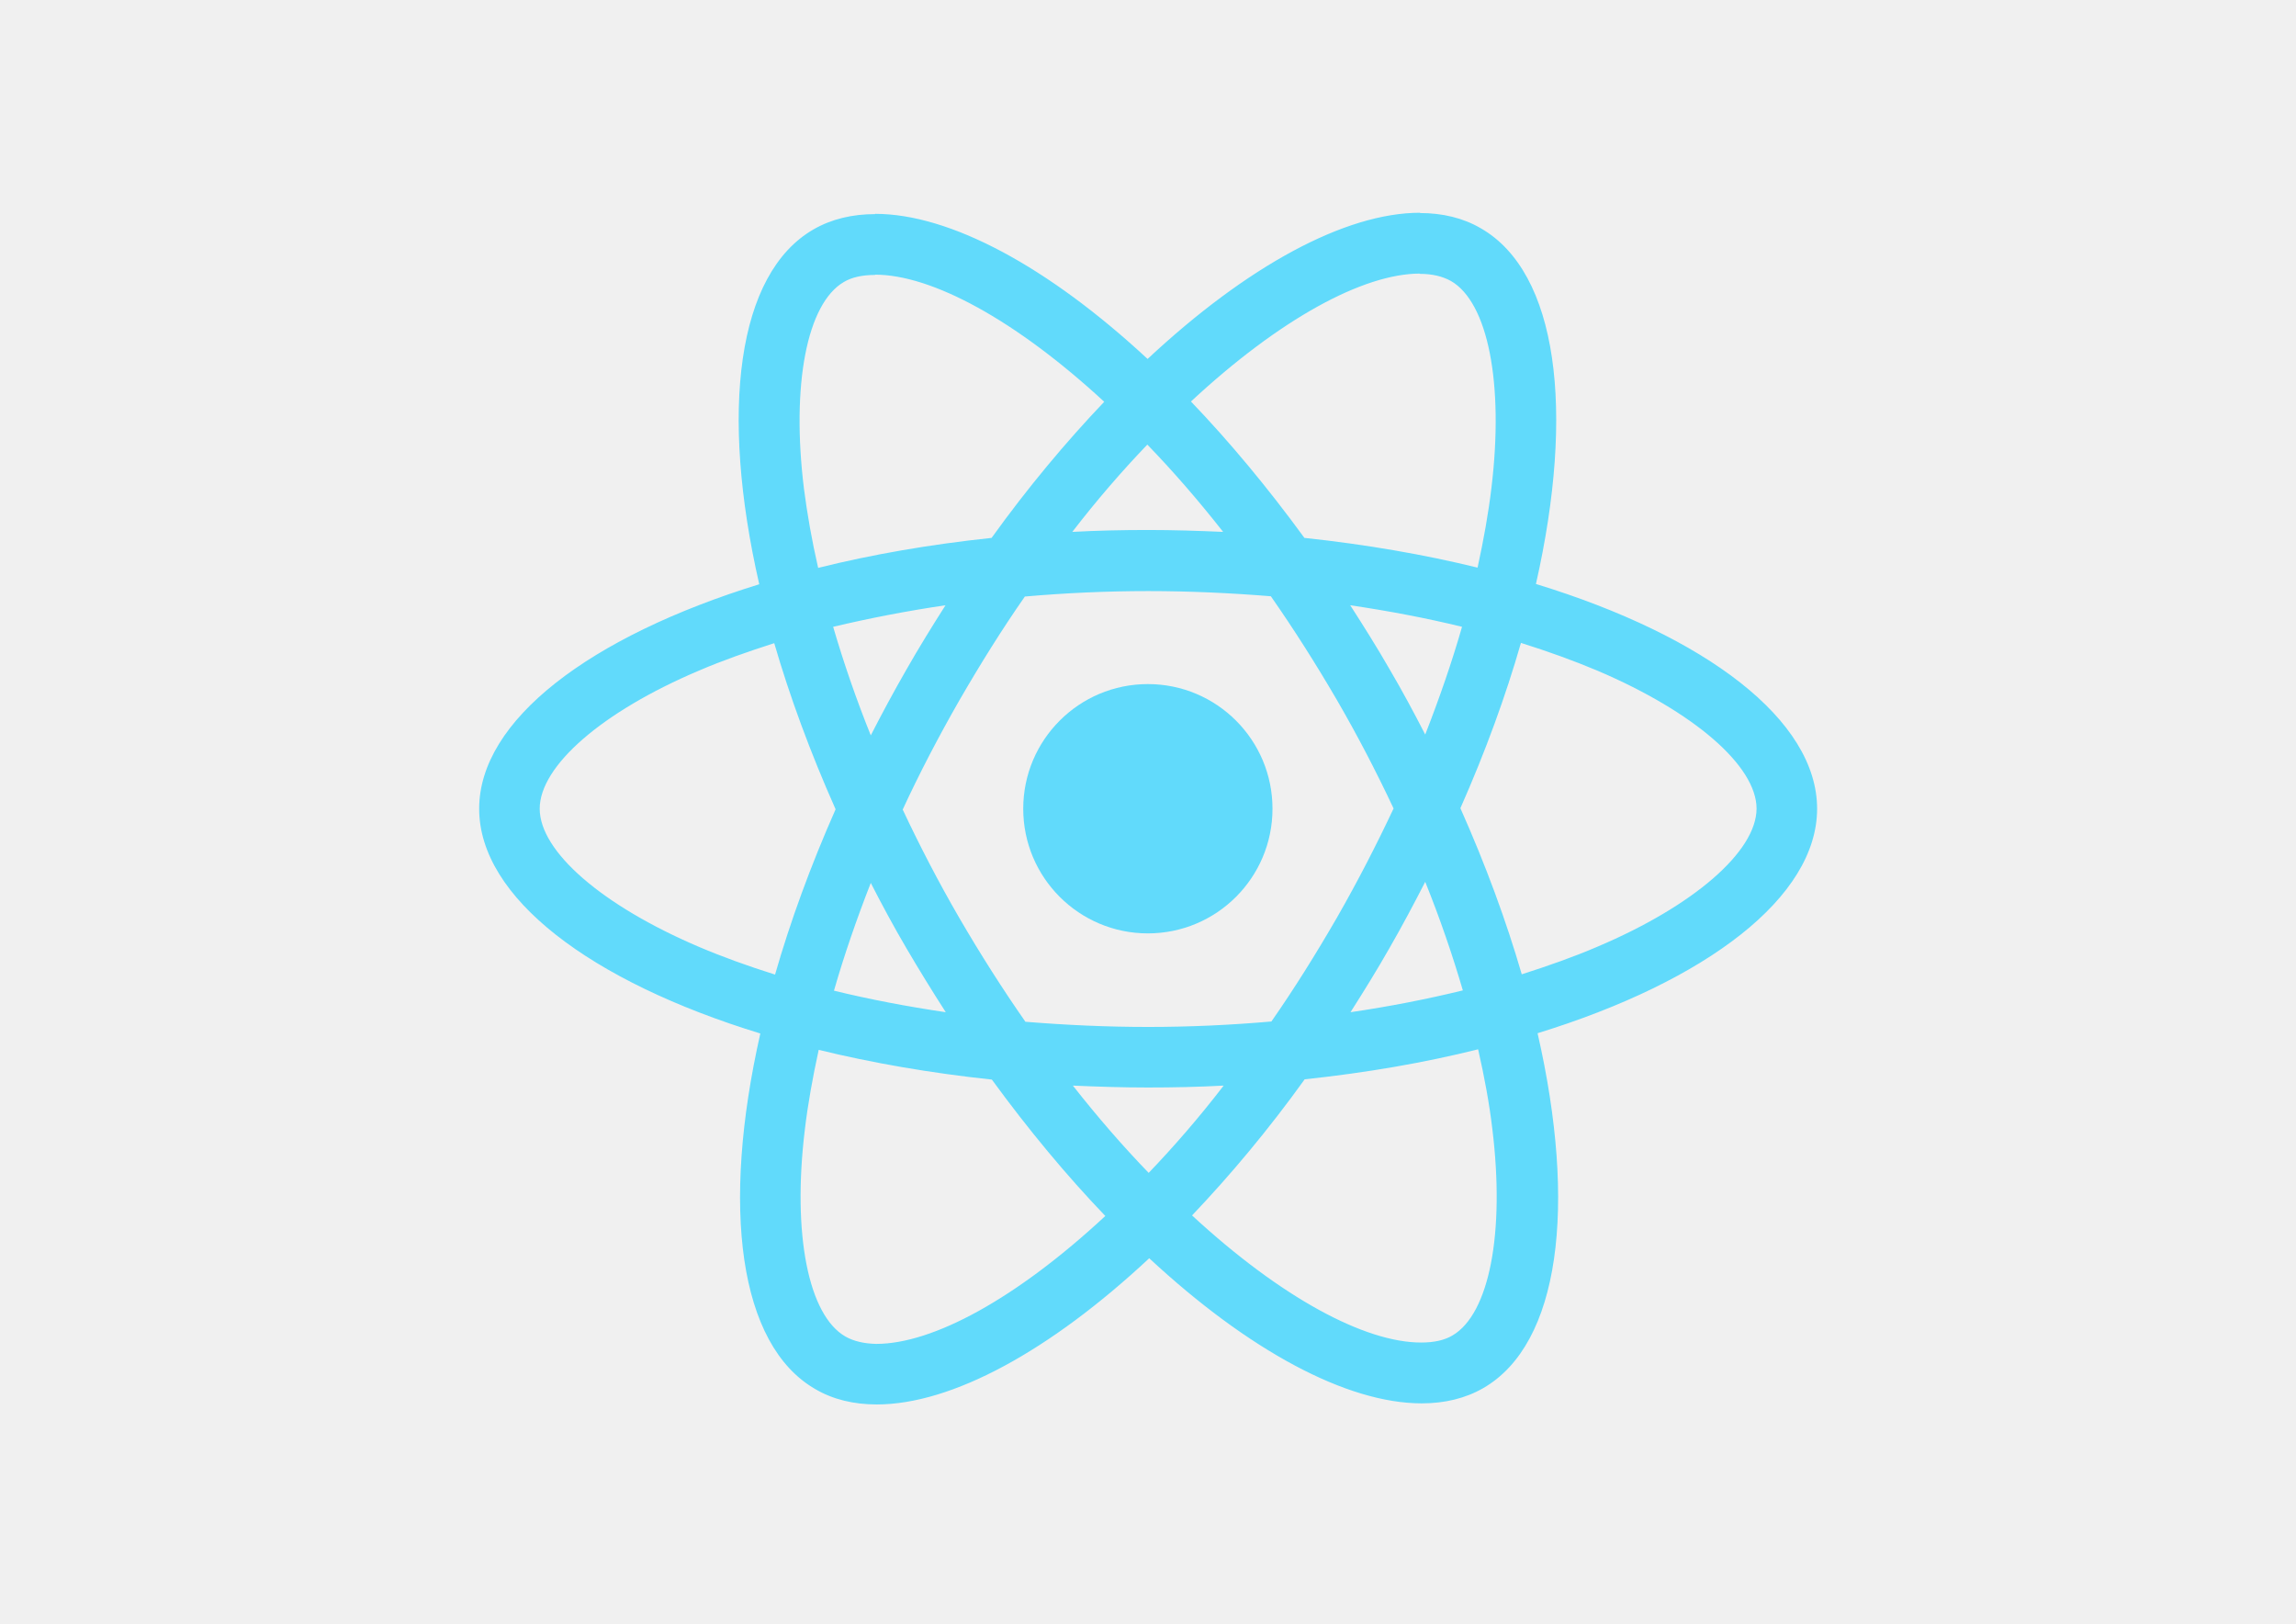
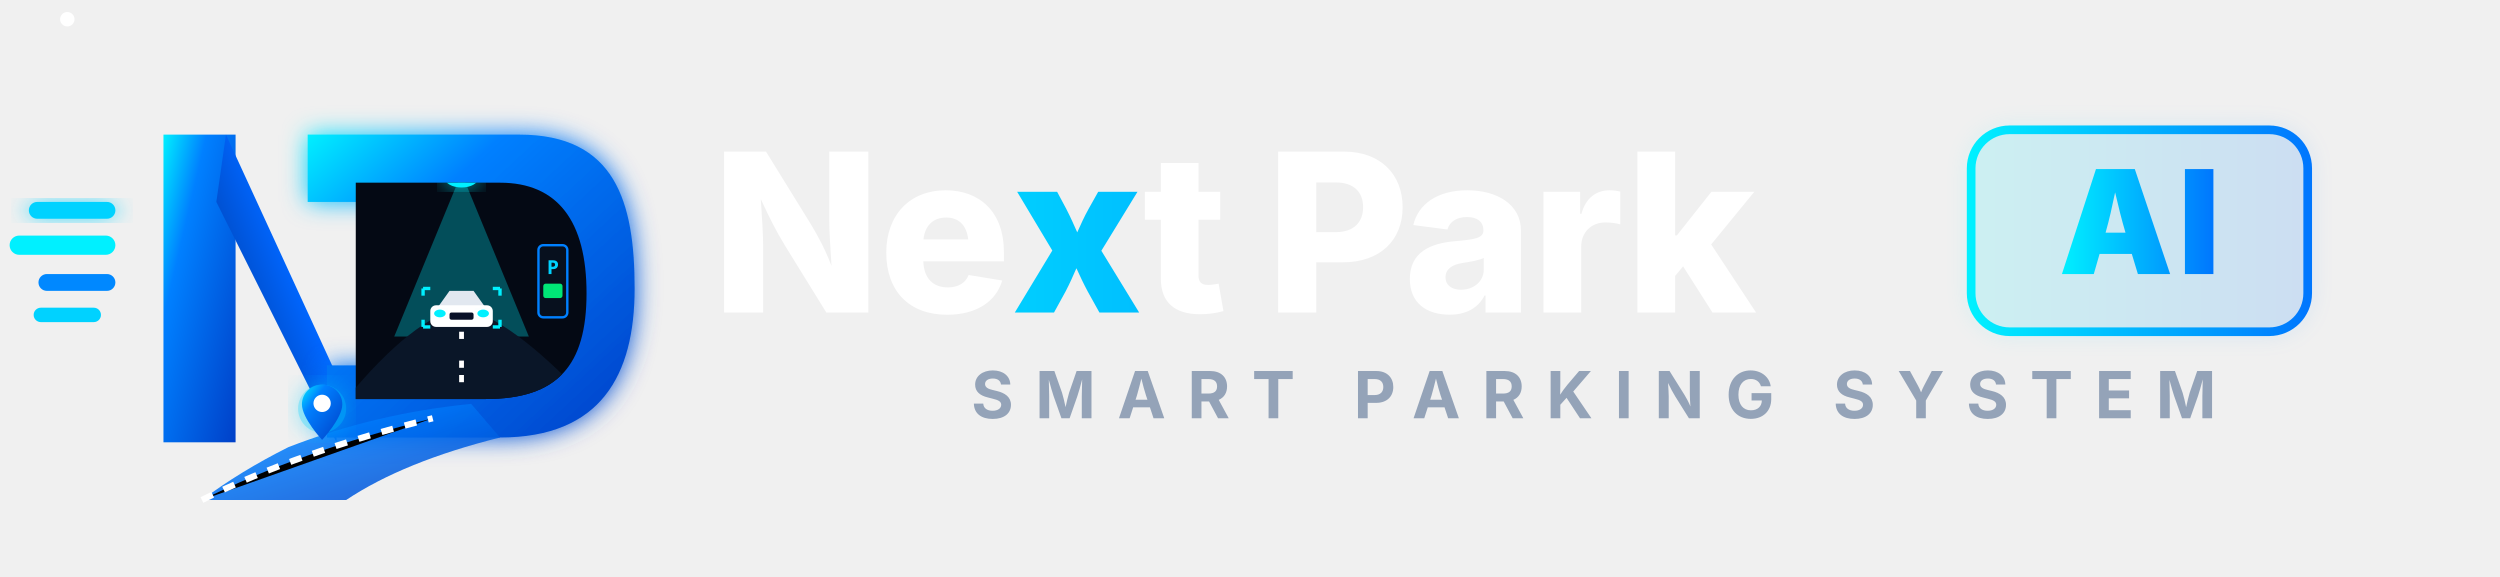
- <svg xmlns="http://www.w3.org/2000/svg" viewBox="0 0 841.9 595.3">
-   <g fill="#61DAFB">
-     <path d="M666.3 296.5c0-32.5-40.7-63.3-103.1-82.4 14.4-63.6 8-114.2-20.2-130.4-6.5-3.8-14.1-5.6-22.4-5.6v22.3c4.6 0 8.3.9 11.4 2.6 13.6 7.8 19.5 37.5 14.9 75.7-1.1 9.4-2.9 19.3-5.1 29.4-19.6-4.8-41-8.5-63.5-10.9-13.5-18.5-27.5-35.3-41.6-50 32.6-30.3 63.2-46.9 84-46.9V78c-27.5 0-63.5 19.6-99.9 53.6-36.4-33.8-72.4-53.2-99.9-53.2v22.3c20.7 0 51.4 16.5 84 46.6-14 14.7-28 31.4-41.3 49.9-22.6 2.4-44 6.1-63.6 11-2.3-10-4-19.7-5.2-29-4.7-38.2 1.1-67.9 14.6-75.8 3-1.8 6.9-2.6 11.5-2.6V78.5c-8.4 0-16 1.8-22.6 5.6-28.1 16.2-34.4 66.7-19.9 130.1-62.2 19.2-102.7 49.9-102.7 82.3 0 32.5 40.7 63.3 103.1 82.4-14.4 63.6-8 114.2 20.2 130.4 6.5 3.8 14.1 5.6 22.5 5.6 27.5 0 63.5-19.6 99.9-53.6 36.4 33.8 72.4 53.2 99.9 53.2 8.4 0 16-1.8 22.6-5.6 28.1-16.2 34.4-66.7 19.9-130.1 62-19.1 102.5-49.9 102.5-82.3zm-130.2-66.7c-3.7 12.9-8.3 26.2-13.5 39.5-4.1-8-8.4-16-13.1-24-4.6-8-9.5-15.8-14.4-23.4 14.2 2.1 27.9 4.7 41 7.9zm-45.8 106.5c-7.8 13.5-15.8 26.3-24.1 38.2-14.9 1.3-30 2-45.2 2-15.1 0-30.2-.7-45-1.9-8.3-11.9-16.4-24.6-24.2-38-7.6-13.1-14.5-26.4-20.8-39.8 6.2-13.4 13.2-26.8 20.7-39.9 7.8-13.5 15.8-26.3 24.1-38.2 14.9-1.3 30-2 45.2-2 15.1 0 30.2.7 45 1.9 8.3 11.9 16.4 24.6 24.2 38 7.6 13.1 14.5 26.4 20.8 39.8-6.3 13.4-13.2 26.8-20.7 39.9zm32.3-13c5.4 13.4 10 26.8 13.8 39.8-13.1 3.2-26.9 5.9-41.2 8 4.9-7.7 9.8-15.6 14.4-23.7 4.6-8 8.9-16.1 13-24.1zM421.2 430c-9.3-9.6-18.6-20.3-27.8-32 9 .4 18.2.7 27.5.7 9.4 0 18.7-.2 27.8-.7-9 11.7-18.3 22.4-27.5 32zm-74.4-58.9c-14.2-2.1-27.9-4.7-41-7.9 3.7-12.9 8.3-26.2 13.5-39.5 4.1 8 8.4 16 13.1 24 4.7 8 9.5 15.8 14.4 23.4zM420.7 163c9.3 9.6 18.6 20.3 27.8 32-9-.4-18.2-.7-27.5-.7-9.4 0-18.7.2-27.8.7 9-11.7 18.3-22.4 27.5-32zm-74 58.9c-4.9 7.7-9.8 15.6-14.4 23.7-4.6 8-8.9 16-13 24-5.4-13.4-10-26.8-13.8-39.8 13.1-3.1 26.9-5.8 41.2-7.9zm-90.5 125.2c-35.4-15.1-58.3-34.9-58.3-50.6 0-15.7 22.9-35.6 58.3-50.6 8.6-3.7 18-7 27.7-10.1 5.7 19.6 13.2 40 22.5 60.9-9.2 20.8-16.6 41.1-22.2 60.6-9.9-3.1-19.3-6.5-28-10.2zM310 490c-13.6-7.8-19.5-37.5-14.9-75.7 1.1-9.4 2.9-19.3 5.1-29.4 19.6 4.8 41 8.5 63.5 10.9 13.5 18.5 27.5 35.3 41.6 50-32.6 30.3-63.2 46.9-84 46.9-4.5-.1-8.3-1-11.3-2.7zm237.2-76.2c4.7 38.2-1.1 67.9-14.6 75.8-3 1.8-6.9 2.6-11.5 2.6-20.7 0-51.4-16.5-84-46.6 14-14.7 28-31.4 41.3-49.9 22.6-2.4 44-6.1 63.6-11 2.3 10.1 4.1 19.8 5.2 29.1zm38.5-66.7c-8.6 3.7-18 7-27.7 10.1-5.7-19.6-13.2-40-22.5-60.9 9.2-20.8 16.6-41.1 22.2-60.6 9.9 3.1 19.3 6.5 28.1 10.2 35.4 15.1 58.3 34.9 58.3 50.6-.1 15.7-23 35.6-58.4 50.6zM320.8 78.4z" />
-     <circle cx="420.9" cy="296.5" r="45.7" />
-     <path d="M520.5 78.1z" />
+ <svg xmlns="http://www.w3.org/2000/svg" viewBox="0 0 520 120" width="100%" height="100%">
+   <defs>
+     <linearGradient id="npBlueGradH1_main" x1="0%" y1="0%" x2="100%" y2="100%">
+       <stop offset="0%" stop-color="#00F0FF" />
+       <stop offset="30%" stop-color="#0080FF" />
+       <stop offset="100%" stop-color="#0040C8" />
+     </linearGradient>
+     <linearGradient id="npBlueGradH2_main" x1="0%" y1="100%" x2="100%" y2="0%">
+       <stop offset="0%" stop-color="#002B80" />
+       <stop offset="60%" stop-color="#0066FF" />
+       <stop offset="100%" stop-color="#38B6FF" />
+     </linearGradient>
+     <linearGradient id="npCyanGrad_main" x1="0%" y1="0%" x2="100%" y2="0%">
+       <stop offset="0%" stop-color="#00F0FF" />
+       <stop offset="100%" stop-color="#0077FE" />
+     </linearGradient>
+     <filter id="npNeonFilter_main" x="-20%" y="-20%" width="140%" height="140%">
+       <feGaussianBlur stdDeviation="2.5" result="blur" />
+       <feComposite in="SourceGraphic" stroke-width="0" in2="blur" operator="over" />
+     </filter>
+     <clipPath id="npClipChamberH_main">
+       <path d="M 68 34 L 98 34 C 110 34, 116 42, 116 57 C 116 72, 110 79, 95 79 L 68 79 Z" />
+     </clipPath>
+   </defs>
+   <g transform="translate(6, 4)">
+     <rect x="0" y="38" width="18" height="3.5" rx="1.75" fill="#00D2FF" filter="url(#npNeonFilter_main)" />
+     <rect x="-4" y="45" width="22" height="4" rx="2" fill="#00F0FF" />
+     <rect x="2" y="53" width="16" height="3.5" rx="1.75" fill="#0088FF" />
+     <circle cx="8" y="47" r="1.5" fill="#FFFFFF" />
+     <rect x="1" y="60" width="14" height="3" rx="1.5" fill="#00D2FF" />
+     <path d="M 28 24 L 43 24 L 43 88 L 28 88 Z" fill="url(#npBlueGradH1_main)" />
+     <path d="M 41 24 L 64 74 L 64 88 L 39 38 Z" fill="url(#npBlueGradH2_main)" />
+     <path d="M 58 24 L 102 24 C 122 24, 126 38, 126 56 C 126 74, 119 87, 98 87 L 62 87 L 62 72 L 96 72 C 108 72, 110 65, 110 56 C 110 44, 105 38, 93 38 L 58 38 Z" fill="url(#npBlueGradH1_main)" filter="url(#npNeonFilter_main)" />
+     <g clip-path="url(#npClipChamberH_main)">
+       <rect x="62" y="30" width="60" height="54" fill="#040914" />
+       <polygon points="90 32, 76 66, 104 66" fill="#00F0FF" opacity="0.3" />
+       <ellipse cx="90" cy="33" rx="3.5" ry="2" fill="#00F0FF" filter="url(#npNeonFilter_main)" />
+       <path d="M 66 79 Q 80 62, 90 60 Q 100 62, 116 79 Z" fill="#0A1628" />
+       <path d="M 90 62 L 90 67 M 90 71 L 90 77" stroke="#FFFFFF" stroke-width="1" stroke-dasharray="1.5 1.5" />
+       <g transform="translate(82, 54)">
+         <path d="M 3 6 L 5.5 2.5 L 10.5 2.5 L 13 6 Z" fill="#E2E8F0" />
+         <rect x="1.5" y="5.5" width="13" height="4.5" rx="1.2" fill="#FFFFFF" />
+         <ellipse cx="3.5" cy="7.2" rx="1.2" ry="0.8" fill="#00F0FF" filter="url(#npNeonFilter_main)" />
+         <ellipse cx="12.5" cy="7.2" rx="1.2" ry="0.8" fill="#00F0FF" filter="url(#npNeonFilter_main)" />
+         <rect x="5.5" y="7" width="5" height="1.5" rx="0.4" fill="#0A1128" />
+         <path d="M 0 2 L 1.5 2 M 0 2 L 0 3.5 M 16 2 L 14.5 2 M 16 2 L 16 3.5 M 0 10 L 1.5 10 M 0 10 L 0 8.5 M 16 10 L 14.5 10 M 16 10 L 16 8.5" stroke="#00F0FF" stroke-width="0.7" fill="none" />
+       </g>
+       <rect x="106" y="47" width="6" height="15" rx="1" fill="#07101E" stroke="#0080FF" stroke-width="0.5" />
+       <text x="109" y="53" fill="#00D2FF" font-family="system-ui, sans-serif" font-weight="900" font-size="4" text-anchor="middle">P</text>
+       <rect x="107" y="55" width="4" height="3" rx="0.5" fill="#00E676" />
+     </g>
+     <path d="M 92 80 Q 72 82, 54 89 Q 44 94, 36 100 L 66 100 Q 78 92, 98 87 Z" fill="url(#npBlueGradH1_main)" opacity="0.85" />
+     <path d="M 36 100 Q 56 90, 84 83" stroke="#FFFFFF" stroke-width="1.3" stroke-dasharray="2.5 2.5" />
+     <g transform="translate(56, 76)">
+       <circle cx="5" cy="5" r="5" fill="#00D2FF" opacity="0.4" filter="url(#npNeonFilter_main)" />
+       <path d="M 5 0 C 2.7 0, 0.8 1.8, 0.8 4.1 C 0.8 7, 5 11.5, 5 11.5 C 5 11.5, 9.2 7, 9.2 4.1 C 9.2 1.8, 7.3 0, 5 0 Z" fill="url(#npBlueGradH1_main)" />
+       <circle cx="5" cy="3.9" r="1.8" fill="#FFFFFF" />
+     </g>
+   </g>
+   <g transform="translate(148, 0)">
+     <text x="0" y="65" font-family="'Inter', 'Segoe UI', system-ui, -apple-system, sans-serif" font-size="46" font-weight="800" fill="#FFFFFF" letter-spacing="-0.5">
+       Ne<tspan fill="url(#npCyanGrad_main)">x</tspan>t<tspan dx="8" fill="#FFFFFF">Park</tspan>
+     </text>
+     <g transform="translate(262, 27)">
+       <rect x="0" y="0" width="70" height="42" rx="8" fill="url(#npCyanGrad_main)" opacity="0.15" filter="url(#npNeonFilter_main)" />
+       <rect x="0" y="0" width="70" height="42" rx="8" fill="none" stroke="url(#npCyanGrad_main)" stroke-width="1.8" />
+       <text x="35" y="30" font-family="'Inter', 'Segoe UI', system-ui, sans-serif" font-size="30" font-weight="900" fill="url(#npCyanGrad_main)" text-anchor="middle" letter-spacing="1">
+         AI
+       </text>
+     </g>
+     <g transform="translate(0, 82)">
+       <line x1="0" y1="0" x2="42" y2="0" stroke="url(#npCyanGrad_main)" stroke-width="3" stroke-linecap="round" filter="url(#npNeonFilter_main)" />
+       <text x="54" y="5" font-family="'Inter', 'Segoe UI', system-ui, sans-serif" font-size="13.5" font-weight="700" fill="#94A3B8" letter-spacing="4.5">
+         SMART PARKING SYSTEM
+       </text>
+       <line x1="305" y1="0" x2="340" y2="0" stroke="url(#npCyanGrad_main)" stroke-width="3" stroke-linecap="round" filter="url(#npNeonFilter_main)" />
+     </g>
  </g>
</svg>
